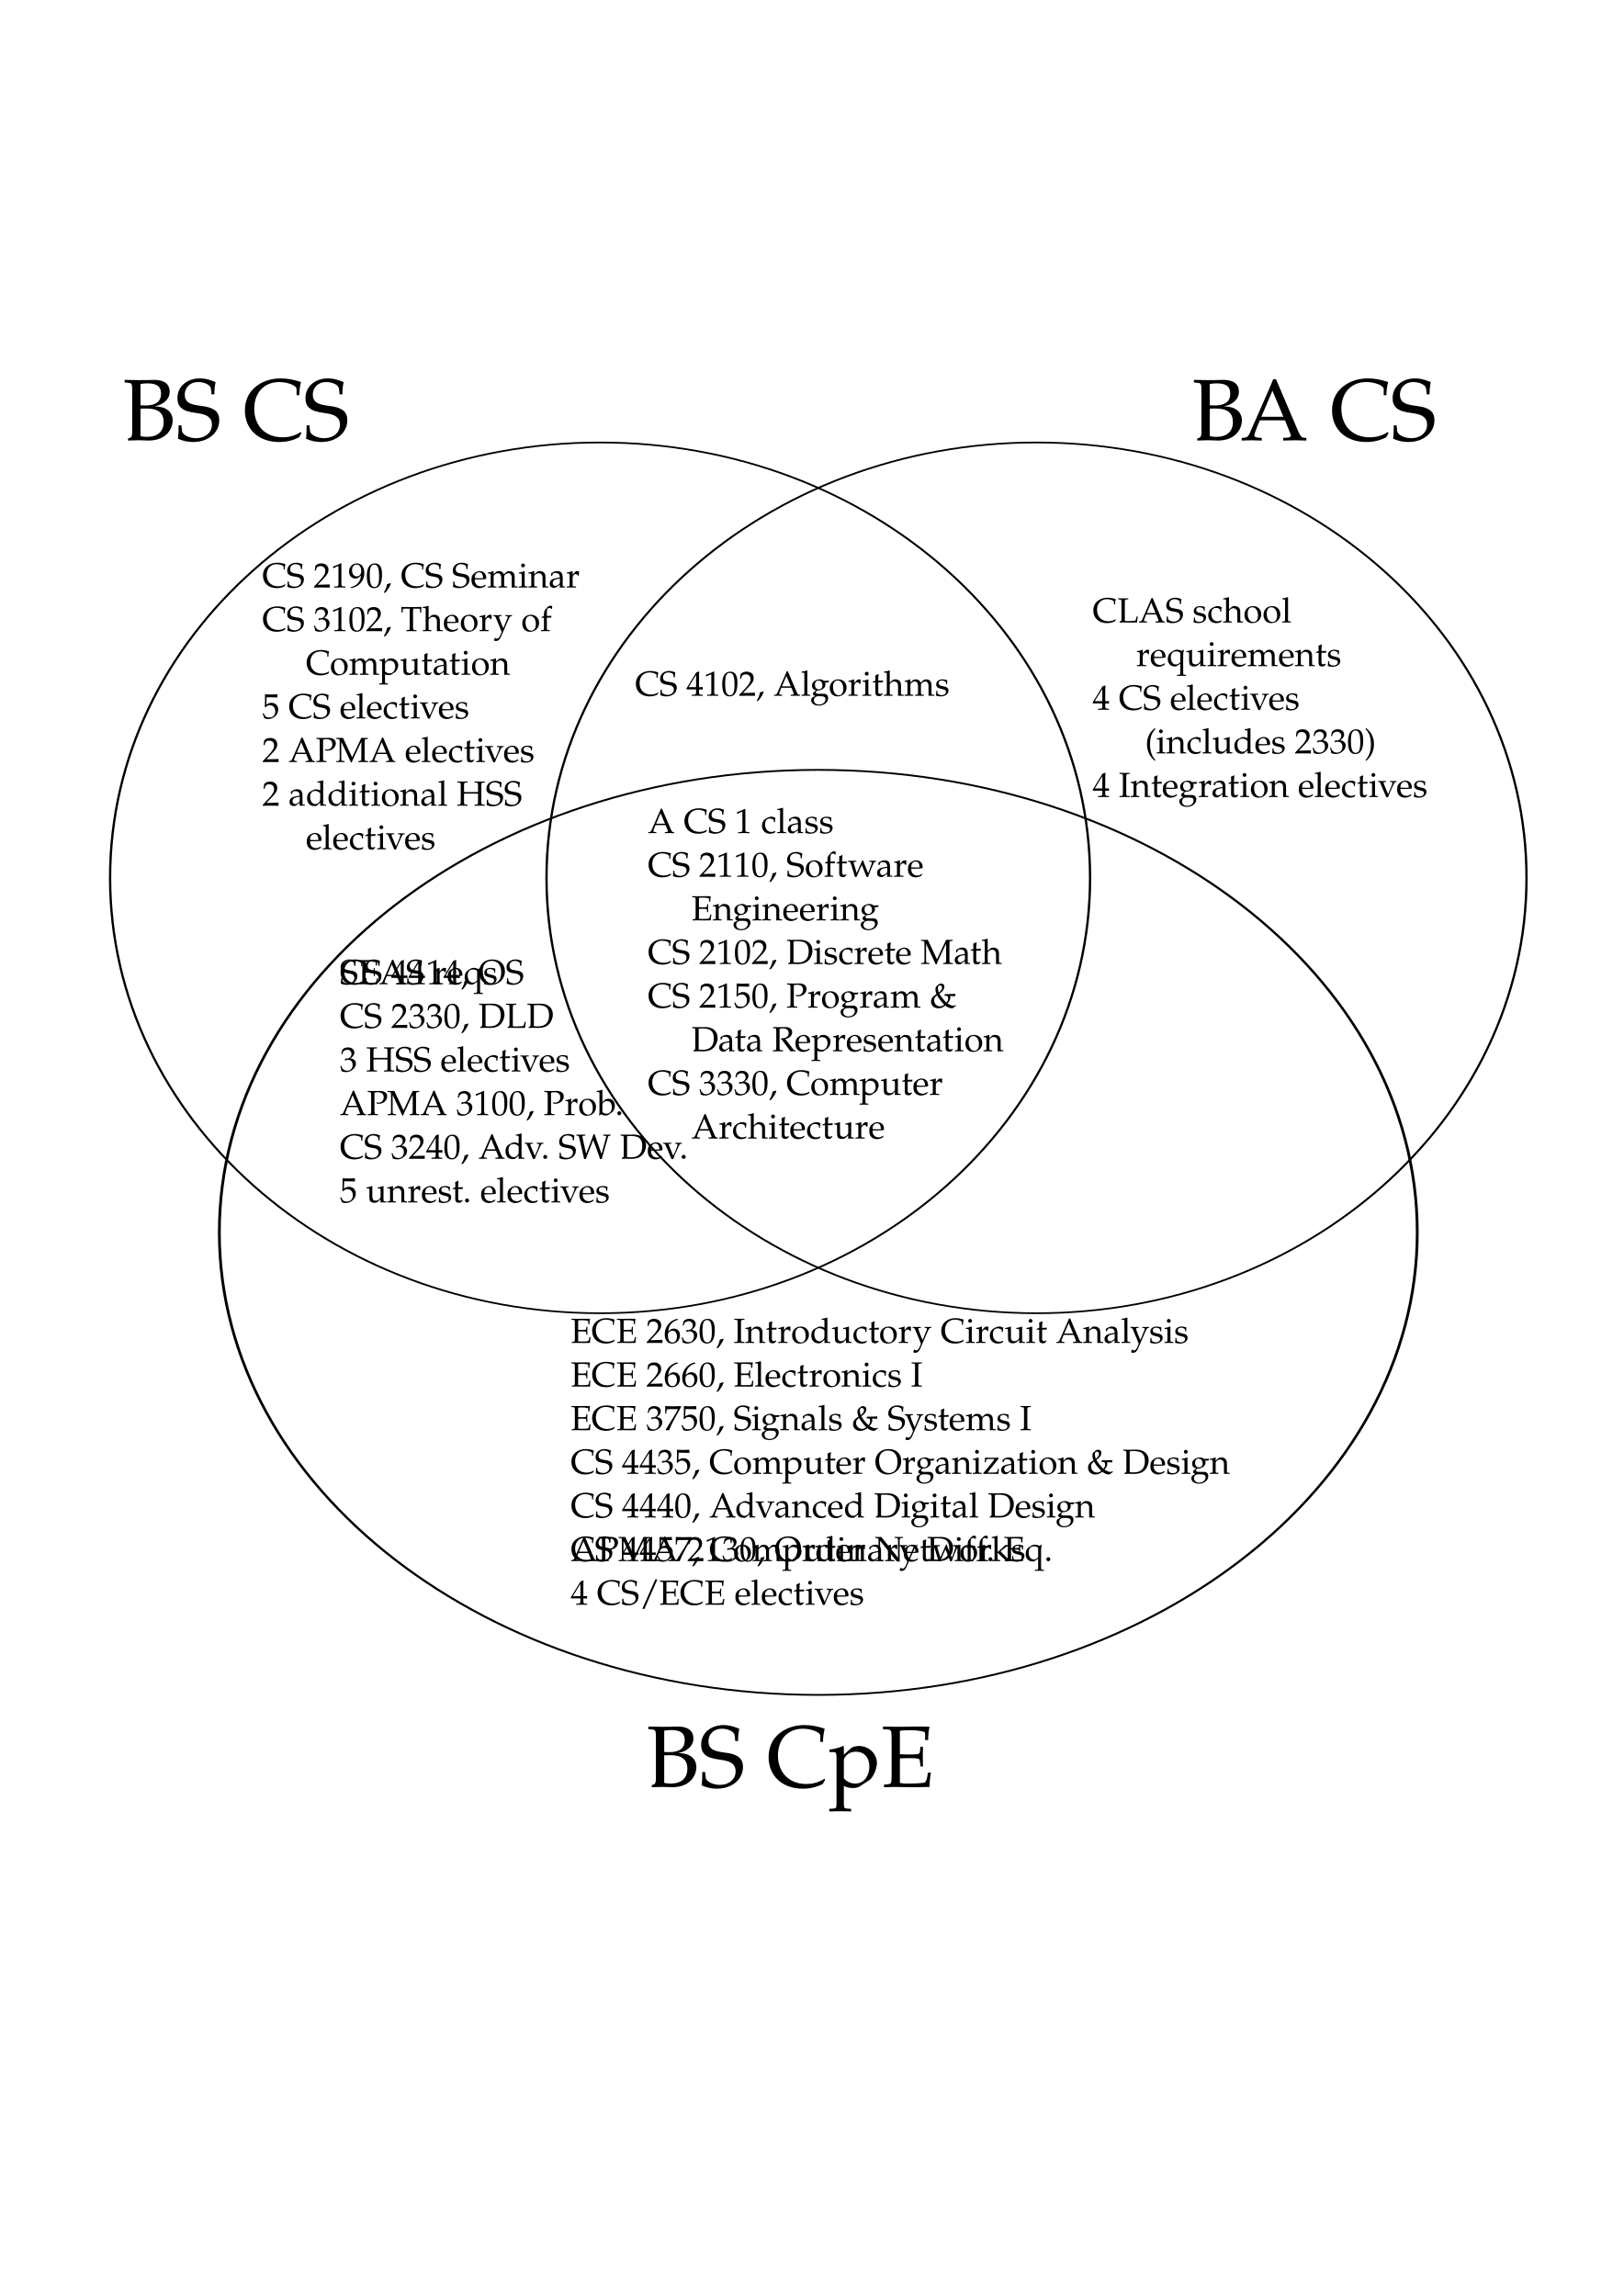
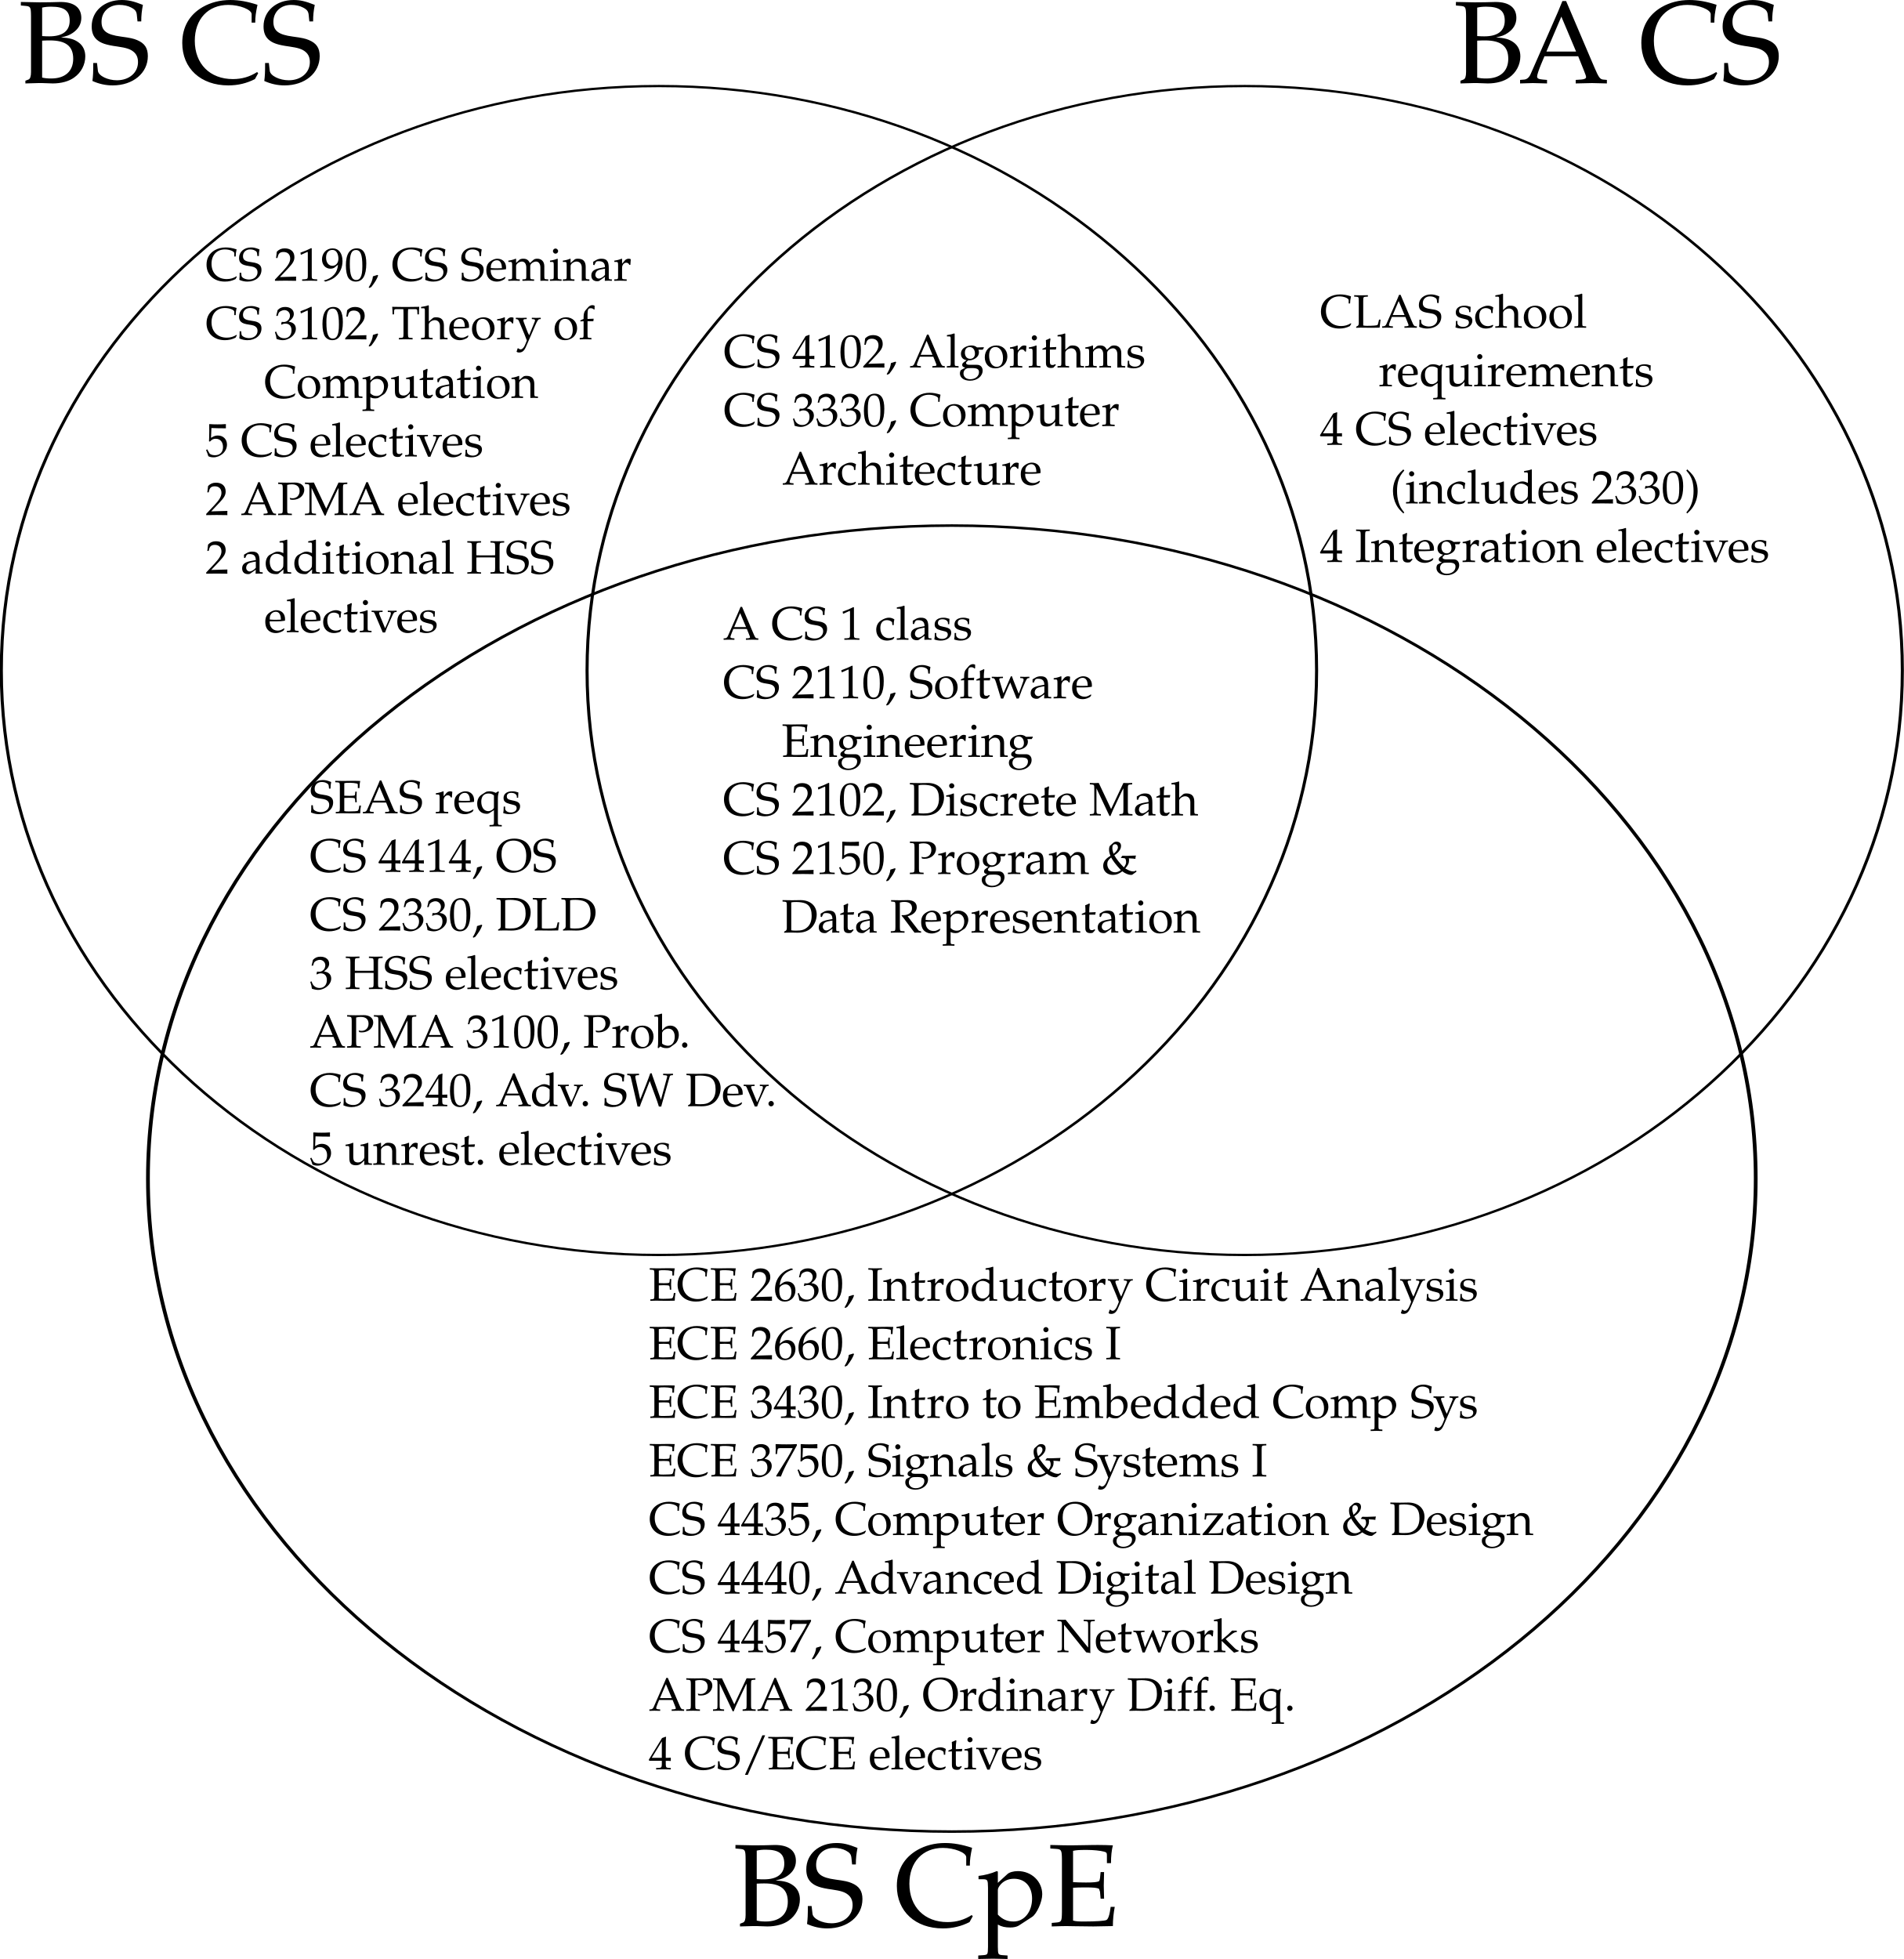
- <svg xmlns="http://www.w3.org/2000/svg" width="744.094" height="1052.362" id="svg2" version="1.1">
+ <svg xmlns="http://www.w3.org/2000/svg" width="650" height="668.846" id="svg2" version="1.1">
  <defs id="defs4">
    </defs>
-   <g id="layer1">
-     <path style="fill:none;stroke:#000000;stroke-width:1;stroke-miterlimit:4;stroke-opacity:1;stroke-dasharray:none" id="path2826" d="m 640.437,343.235 a 214.152,256.579 0 1 1 -428.305,0 214.152,256.579 0 1 1 428.305,0 z" transform="matrix(1.048546,0,0,0.7777285,-171.9788,135.4185)" />
-     <path transform="matrix(1.048546,0,0,0.7777285,28.02123,135.4185)" d="m 640.437,343.235 a 214.152,256.579 0 1 1 -428.305,0 214.152,256.579 0 1 1 428.305,0 z" id="path3600" style="fill:none;stroke:#000000;stroke-width:1;stroke-miterlimit:4;stroke-opacity:1;stroke-dasharray:none" />
-     <path transform="matrix(1.281731,0,0,0.826201,-171.3817,281.281)" d="m 640.437,343.235 a 214.152,256.579 0 1 1 -428.305,0 214.152,256.579 0 1 1 428.305,0 z" id="path3600-4" style="fill:none;stroke:#000000;stroke-width:1;stroke-miterlimit:4;stroke-opacity:1;stroke-dasharray:none" />
-     <text xml:space="preserve" style="font-size:40px;font-style:normal;font-weight:normal;fill:#000000;fill-opacity:1;stroke:none;font-family:Bitstream Vera Sans" x="296.844" y="381.831" id="text3624">
-       <tspan id="tspan3626" x="296.844" y="381.831" style="font-size:16px;font-family:palatino;-inkscape-font-specification:palatino">A CS 1 class </tspan>
-       <tspan x="296.844" y="401.831" id="tspan3630" style="font-size:16px;font-family:palatino;-inkscape-font-specification:palatino">CS 2110, Software </tspan>
-       <tspan x="296.844" y="421.831" style="font-size:16px;font-family:palatino;-inkscape-font-specification:palatino" id="tspan2976">     Engineering</tspan>
-       <tspan x="296.844" y="441.831" id="tspan3628" style="font-size:16px;font-family:palatino;-inkscape-font-specification:palatino">CS 2102, Discrete Math</tspan>
-       <tspan x="296.844" y="461.831" id="tspan3634" style="font-size:16px;font-family:palatino;-inkscape-font-specification:palatino">CS 2150, Program &amp; </tspan>
-       <tspan x="296.844" y="481.831" style="font-size:16px;font-family:palatino;-inkscape-font-specification:palatino" id="tspan2980">     Data Representation</tspan>
-       <tspan x="296.844" y="501.831" style="font-size:16px;font-family:palatino;-inkscape-font-specification:palatino" id="tspan3654">CS 3330, Computer </tspan>
-       <tspan x="296.844" y="521.831" style="font-size:16px;font-family:palatino;-inkscape-font-specification:palatino" id="tspan2978">     Architecture</tspan>
+   <g id="layer1" transform="translate(-50,-173.4358)">
+     <path style="fill:none;stroke:#000000;stroke-width:1;stroke-miterlimit:4;stroke-opacity:1;stroke-dasharray:none" id="path2826" d="m 640.437,343.235 c 0,141.705 -95.879,256.579 -214.152,256.579 -118.273,0 -214.152,-114.874 -214.152,-256.579 0,-141.705 95.879,-256.579 214.152,-256.579 118.273,0 214.152,114.874 214.152,256.579 z" transform="matrix(1.048546,0,0,0.7777285,-171.9788,135.4185)" />
+     <path transform="matrix(1.048546,0,0,0.7777285,28.02123,135.4185)" d="m 640.437,343.235 c 0,141.705 -95.879,256.579 -214.152,256.579 -118.273,0 -214.152,-114.874 -214.152,-256.579 0,-141.705 95.879,-256.579 214.152,-256.579 118.273,0 214.152,114.874 214.152,256.579 z" id="path3600" style="fill:none;stroke:#000000;stroke-width:1;stroke-miterlimit:4;stroke-opacity:1;stroke-dasharray:none" />
+     <path transform="matrix(1.281731,0,0,0.8689408,-171.3817,277.5773)" d="m 640.437,343.235 c 0,141.705 -95.879,256.579 -214.152,256.579 -118.273,0 -214.152,-114.874 -214.152,-256.579 0,-141.705 95.879,-256.579 214.152,-256.579 118.273,0 214.152,114.874 214.152,256.579 z" id="path3600-4" style="fill:none;stroke:#000000;stroke-width:1;stroke-miterlimit:4;stroke-opacity:1;stroke-dasharray:none" />
+     <text xml:space="preserve" style="font-size:40px;font-style:normal;font-weight:normal;fill:#000000;fill-opacity:1;stroke:none;font-family:Bitstream Vera Sans" x="296.844" y="391.831" id="text3624">
+       <tspan id="tspan3626" x="296.844" y="391.831" style="font-size:16px;font-family:palatino;-inkscape-font-specification:palatino">A CS 1 class </tspan>
+       <tspan x="296.844" y="411.831" id="tspan3630" style="font-size:16px;font-family:palatino;-inkscape-font-specification:palatino">CS 2110, Software </tspan>
+       <tspan x="296.844" y="431.831" style="font-size:16px;font-family:palatino;-inkscape-font-specification:palatino" id="tspan2976">     Engineering</tspan>
+       <tspan x="296.844" y="451.831" id="tspan3628" style="font-size:16px;font-family:palatino;-inkscape-font-specification:palatino">CS 2102, Discrete Math</tspan>
+       <tspan x="296.844" y="471.831" id="tspan3634" style="font-size:16px;font-family:palatino;-inkscape-font-specification:palatino">CS 2150, Program &amp; </tspan>
+       <tspan x="296.844" y="491.831" style="font-size:16px;font-family:palatino;-inkscape-font-specification:palatino" id="tspan2980">     Data Representation</tspan>
+       <tspan x="296.844" y="511.831" style="font-size:16px;font-family:palatino;-inkscape-font-specification:palatino" id="tspan2978" />
    </text>
    <text xml:space="preserve" style="font-size:40px;font-style:normal;font-weight:normal;fill:#000000;fill-opacity:1;stroke:none;font-family:Bitstream Vera Sans" x="546.074" y="201.796" id="text3638">
-       <tspan id="tspan3640" x="546.074" y="201.796" style="-inkscape-font-specification:palatino;font-family:palatino">BA CS</tspan>
+       <tspan id="tspan3640" x="546.074" y="201.796" style="font-family:palatino;-inkscape-font-specification:palatino">BA CS</tspan>
    </text>
-     <text xml:space="preserve" style="font-size:40px;font-style:normal;font-weight:normal;fill:#000000;fill-opacity:1;stroke:none;font-family:Bitstream Vera Sans" x="296.075" y="819.04" id="text3642" transform="scale(0.9999975,1.000002)">
-       <tspan id="tspan3644" x="296.075" y="819.04" style="-inkscape-font-specification:palatino;font-family:palatino">BS CpE</tspan>
+     <text xml:space="preserve" style="font-size:40px;font-style:normal;font-weight:normal;fill:#000000;fill-opacity:1;stroke:none;font-family:Bitstream Vera Sans" x="300.075" y="831.04" id="text3642" transform="scale(0.9999975,1.000002)">
+       <tspan id="tspan3644" x="300.075" y="831.04" style="font-family:palatino;-inkscape-font-specification:palatino">BS CpE</tspan>
    </text>
    <text xml:space="preserve" style="font-size:40px;font-style:normal;font-weight:normal;fill:#000000;fill-opacity:1;stroke:none;font-family:Bitstream Vera Sans" x="56.074" y="201.796" id="text3646">
-       <tspan id="tspan3648" x="56.074" y="201.796" style="-inkscape-font-specification:palatino;font-family:palatino">BS CS</tspan>
+       <tspan id="tspan3648" x="56.074" y="201.796" style="font-family:palatino;-inkscape-font-specification:palatino">BS CS</tspan>
    </text>
-     <text xml:space="preserve" style="font-size:40px;font-style:normal;font-weight:normal;fill:#000000;fill-opacity:1;stroke:none;font-family:Bitstream Vera Sans" x="291.036" y="318.883" id="text3650">
-       <tspan id="tspan3652" x="291.036" y="318.883" style="font-size:16px;-inkscape-font-specification:palatino;font-family:palatino">CS 4102, Algorithms</tspan>
+     <text xml:space="preserve" style="font-size:40px;font-style:normal;font-weight:normal;fill:#000000;fill-opacity:1;stroke:none;font-family:Bitstream Vera Sans" x="297.036" y="298.883" id="text3650">
+       <tspan id="tspan3652" x="297.036" y="298.883" style="font-size:16px;font-family:palatino;-inkscape-font-specification:palatino">CS 4102, Algorithms</tspan>
+       <tspan x="297.036" y="318.883" style="font-size:16px;font-family:palatino;-inkscape-font-specification:palatino" id="tspan3037">CS 3330, Computer </tspan>
+       <tspan x="297.036" y="338.883" style="font-size:16px;font-family:palatino;-inkscape-font-specification:palatino" id="tspan3039">     Architecture</tspan>
    </text>
-     <text xml:space="preserve" style="font-size:40px;font-style:normal;font-weight:normal;fill:#000000;fill-opacity:1;stroke:none;font-family:Bitstream Vera Sans" x="261.495" y="615.512" id="text3656">
-       <tspan id="tspan3658" x="261.495" y="615.512" style="font-size:16px;font-family:palatino;-inkscape-font-specification:palatino">ECE 2630, Introductory Circuit Analysis</tspan>
-       <tspan x="261.495" y="635.512" style="font-size:16px;font-family:palatino;-inkscape-font-specification:palatino" id="tspan3700">ECE 2660, Electronics I</tspan>
-       <tspan x="261.495" y="655.512" style="font-size:16px;font-family:palatino;-inkscape-font-specification:palatino" id="tspan3702">ECE 3750, Signals &amp; Systems I</tspan>
-       <tspan x="261.495" y="675.512" id="tspan3660" style="font-size:16px;font-family:palatino;-inkscape-font-specification:palatino">CS 4435, Computer Organization &amp; Design</tspan>
-       <tspan x="261.495" y="695.512" id="tspan3662" style="font-size:16px;font-family:palatino;-inkscape-font-specification:palatino">CS 4440, Advanced Digital Design</tspan>
-       <tspan x="261.495" y="715.512" style="font-size:16px;font-family:palatino;-inkscape-font-specification:palatino" id="tspan3708">CS 4457, Computer Networks</tspan>
-       <tspan x="261.495" y="715.512" style="font-size:16px;font-family:palatino;-inkscape-font-specification:palatino" id="tspan2866">APMA 2130, Ordinary Diff. Eq.</tspan>
-       <tspan x="261.495" y="735.512" style="font-size:16px;font-family:palatino;-inkscape-font-specification:palatino" id="tspan3025">4 CS/ECE electives</tspan>
+     <text xml:space="preserve" style="font-size:40px;font-style:normal;font-weight:normal;fill:#000000;fill-opacity:1;stroke:none;font-family:Bitstream Vera Sans" x="271.495" y="617.512" id="text3656">
+       <tspan id="tspan3658" x="271.495" y="617.512" style="font-size:16px;font-family:palatino;-inkscape-font-specification:palatino">ECE 2630, Introductory Circuit Analysis</tspan>
+       <tspan x="271.495" y="637.512" style="font-size:16px;font-family:palatino;-inkscape-font-specification:palatino" id="tspan3700">ECE 2660, Electronics I</tspan>
+       <tspan x="271.495" y="657.512" style="font-size:16px;font-family:palatino;-inkscape-font-specification:palatino" id="tspan3045">ECE 3430, Intro to Embedded Comp Sys</tspan>
+       <tspan x="271.495" y="677.512" id="tspan3660" style="font-size:16px;font-family:palatino;-inkscape-font-specification:palatino">ECE 3750, Signals &amp; Systems I</tspan>
+       <tspan x="271.495" y="697.512" style="font-size:16px;font-family:palatino;-inkscape-font-specification:palatino" id="tspan3041">CS 4435, Computer Organization &amp; Design</tspan>
+       <tspan x="271.495" y="717.512" id="tspan3662" style="font-size:16px;font-family:palatino;-inkscape-font-specification:palatino">CS 4440, Advanced Digital Design</tspan>
+       <tspan x="271.495" y="737.512" style="font-size:16px;font-family:palatino;-inkscape-font-specification:palatino" id="tspan3708">CS 4457, Computer Networks</tspan>
+       <tspan x="271.495" y="757.512" style="font-size:16px;font-family:palatino;-inkscape-font-specification:palatino" id="tspan2866">APMA 2130, Ordinary Diff. Eq.</tspan>
+       <tspan x="271.495" y="777.512" style="font-size:16px;font-family:palatino;-inkscape-font-specification:palatino" id="tspan3025">4 CS/ECE electives</tspan>
    </text>
    <text xml:space="preserve" style="font-size:40px;font-style:normal;font-weight:normal;fill:#000000;fill-opacity:1;stroke:none;font-family:Bitstream Vera Sans" x="120.161" y="269.265" id="text3666">
-       <tspan x="120.161" y="269.265" id="tspan3670" style="font-size:16px;-inkscape-font-specification:palatino;font-family:palatino">CS 2190, CS Seminar</tspan>
-       <tspan x="120.161" y="289.265" id="tspan3674" style="font-size:16px;-inkscape-font-specification:palatino;font-family:palatino">CS 3102, Theory of </tspan>
-       <tspan x="120.161" y="309.265" style="font-size:16px;-inkscape-font-specification:palatino;font-family:palatino" id="tspan2924">     Computation</tspan>
-       <tspan x="120.161" y="329.265" style="font-size:16px;-inkscape-font-specification:palatino;font-family:palatino" id="tspan3682">5 CS electives</tspan>
-       <tspan x="120.161" y="349.265" style="font-size:16px;-inkscape-font-specification:palatino;font-family:palatino" id="tspan3704">2 APMA electives</tspan>
-       <tspan x="120.161" y="369.265" style="font-size:16px;-inkscape-font-specification:palatino;font-family:palatino" id="tspan2926">2 additional HSS </tspan>
-       <tspan x="120.161" y="389.265" style="font-size:16px;-inkscape-font-specification:palatino;font-family:palatino" id="tspan2930">     electives</tspan>
+       <tspan x="120.161" y="269.265" id="tspan3670" style="font-size:16px;font-family:palatino;-inkscape-font-specification:palatino">CS 2190, CS Seminar</tspan>
+       <tspan x="120.161" y="289.265" id="tspan3674" style="font-size:16px;font-family:palatino;-inkscape-font-specification:palatino">CS 3102, Theory of </tspan>
+       <tspan x="120.161" y="309.265" style="font-size:16px;font-family:palatino;-inkscape-font-specification:palatino" id="tspan2924">     Computation</tspan>
+       <tspan x="120.161" y="329.265" style="font-size:16px;font-family:palatino;-inkscape-font-specification:palatino" id="tspan3682">5 CS electives</tspan>
+       <tspan x="120.161" y="349.265" style="font-size:16px;font-family:palatino;-inkscape-font-specification:palatino" id="tspan3704">2 APMA electives</tspan>
+       <tspan x="120.161" y="369.265" style="font-size:16px;font-family:palatino;-inkscape-font-specification:palatino" id="tspan2926">2 additional HSS </tspan>
+       <tspan x="120.161" y="389.265" style="font-size:16px;font-family:palatino;-inkscape-font-specification:palatino" id="tspan2930">     electives</tspan>
    </text>
    <text xml:space="preserve" style="font-size:40px;font-style:normal;font-weight:normal;fill:#000000;fill-opacity:1;stroke:none;font-family:Bitstream Vera Sans" x="155.703" y="451.102" id="text3676">
      <tspan id="tspan3678" x="155.703" y="451.102" style="font-size:16px;font-family:palatino;-inkscape-font-specification:palatino">SEAS reqs</tspan>
-       <tspan x="155.703" y="451.102" style="font-size:16px;font-family:palatino;-inkscape-font-specification:palatino" id="tspan3050">CS 4414, OS</tspan>
-       <tspan x="155.703" y="471.102" style="font-size:16px;font-family:palatino;-inkscape-font-specification:palatino" id="tspan3000">CS 2330, DLD</tspan>
-       <tspan x="155.703" y="491.102" style="font-size:16px;font-family:palatino;-inkscape-font-specification:palatino" id="tspan2986">3 HSS electives</tspan>
-       <tspan x="155.703" y="511.102" style="font-size:16px;font-family:palatino;-inkscape-font-specification:palatino" id="tspan2990">APMA 3100, Prob.</tspan>
-       <tspan x="155.703" y="531.102" style="font-size:16px;font-family:palatino;-inkscape-font-specification:palatino" id="tspan2992">CS 3240, Adv. SW Dev.</tspan>
-       <tspan x="155.703" y="551.102" style="font-size:16px;font-family:palatino;-inkscape-font-specification:palatino" id="tspan3720">5 unrest. electives</tspan>
+       <tspan x="155.703" y="471.102" style="font-size:16px;font-family:palatino;-inkscape-font-specification:palatino" id="tspan3050">CS 4414, OS</tspan>
+       <tspan x="155.703" y="491.102" style="font-size:16px;font-family:palatino;-inkscape-font-specification:palatino" id="tspan3000">CS 2330, DLD</tspan>
+       <tspan x="155.703" y="511.102" style="font-size:16px;font-family:palatino;-inkscape-font-specification:palatino" id="tspan2986">3 HSS electives</tspan>
+       <tspan x="155.703" y="531.102" style="font-size:16px;font-family:palatino;-inkscape-font-specification:palatino" id="tspan2990">APMA 3100, Prob.</tspan>
+       <tspan x="155.703" y="551.102" style="font-size:16px;font-family:palatino;-inkscape-font-specification:palatino" id="tspan2992">CS 3240, Adv. SW Dev.</tspan>
+       <tspan x="155.703" y="571.102" style="font-size:16px;font-family:palatino;-inkscape-font-specification:palatino" id="tspan3720">5 unrest. electives</tspan>
    </text>
    <text xml:space="preserve" style="font-size:40px;font-style:normal;font-weight:normal;fill:#000000;fill-opacity:1;stroke:none;font-family:Bitstream Vera Sans" x="500.67" y="285.299" id="text3686">
      <tspan id="tspan3688" x="500.67" y="285.299" style="font-size:16px;font-family:palatino;-inkscape-font-specification:palatino">CLAS school </tspan>
      <tspan x="500.67" y="305.299" style="font-size:16px;font-family:palatino;-inkscape-font-specification:palatino" id="tspan2922">     requirements</tspan>
      <tspan x="500.67" y="325.299" id="tspan3690" style="font-size:16px;font-family:palatino;-inkscape-font-specification:palatino">4 CS electives </tspan>
      <tspan x="500.67" y="345.299" style="font-size:16px;font-family:palatino;-inkscape-font-specification:palatino" id="tspan2920">      (includes 2330)</tspan>
      <tspan x="500.67" y="365.299" style="font-size:16px;font-family:palatino;-inkscape-font-specification:palatino" id="tspan3710">4 Integration electives</tspan>
    </text>
  </g>
</svg>
